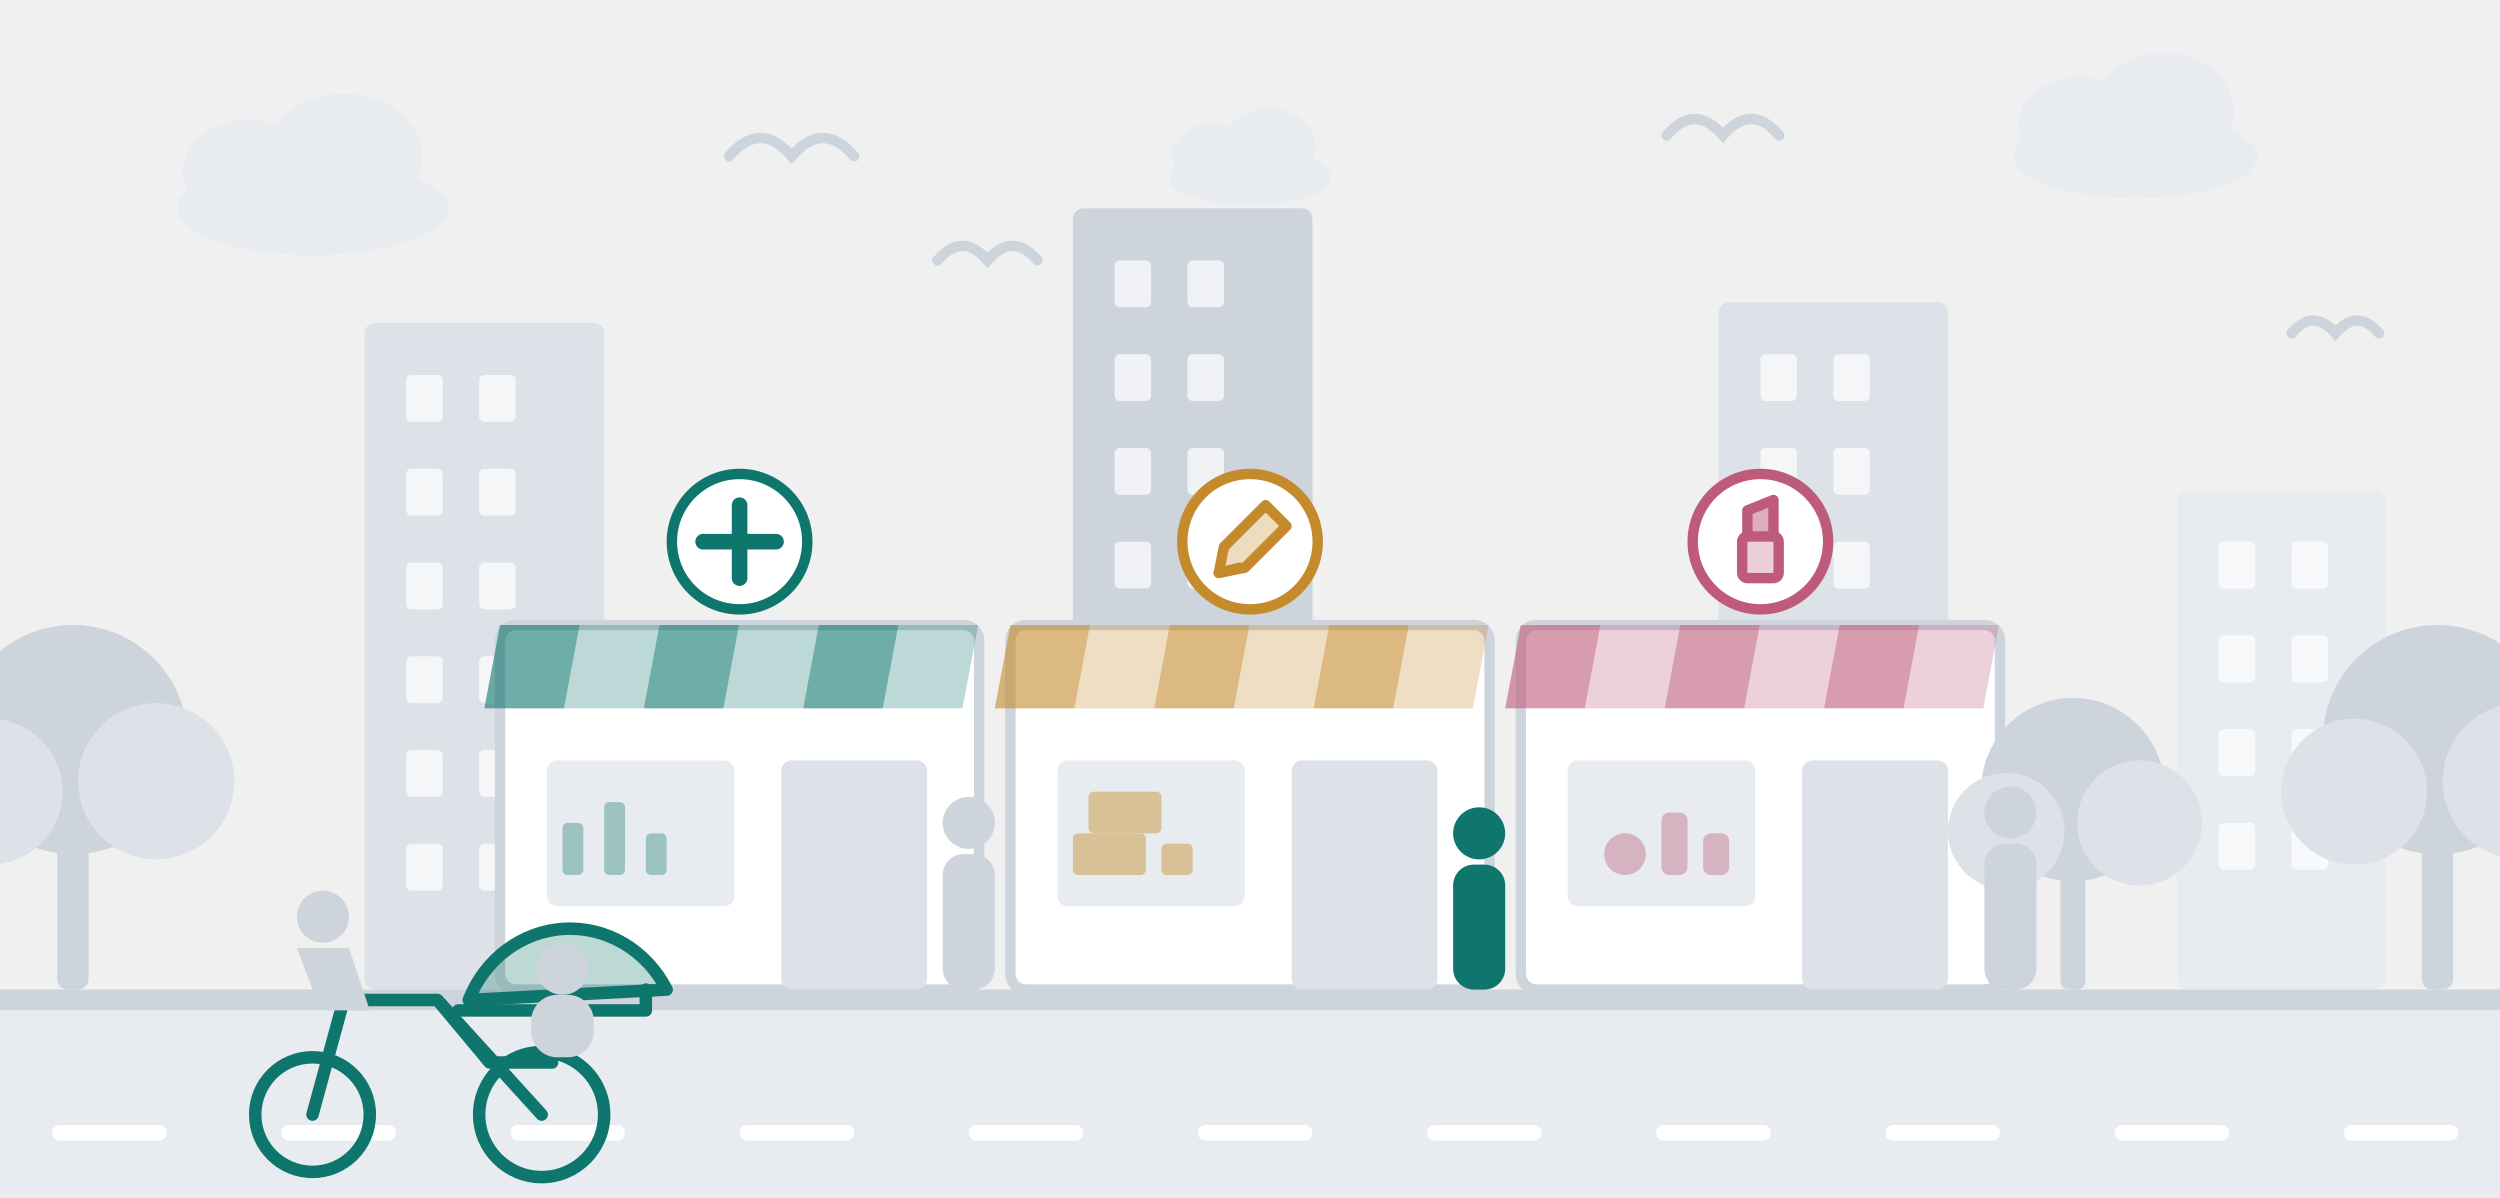
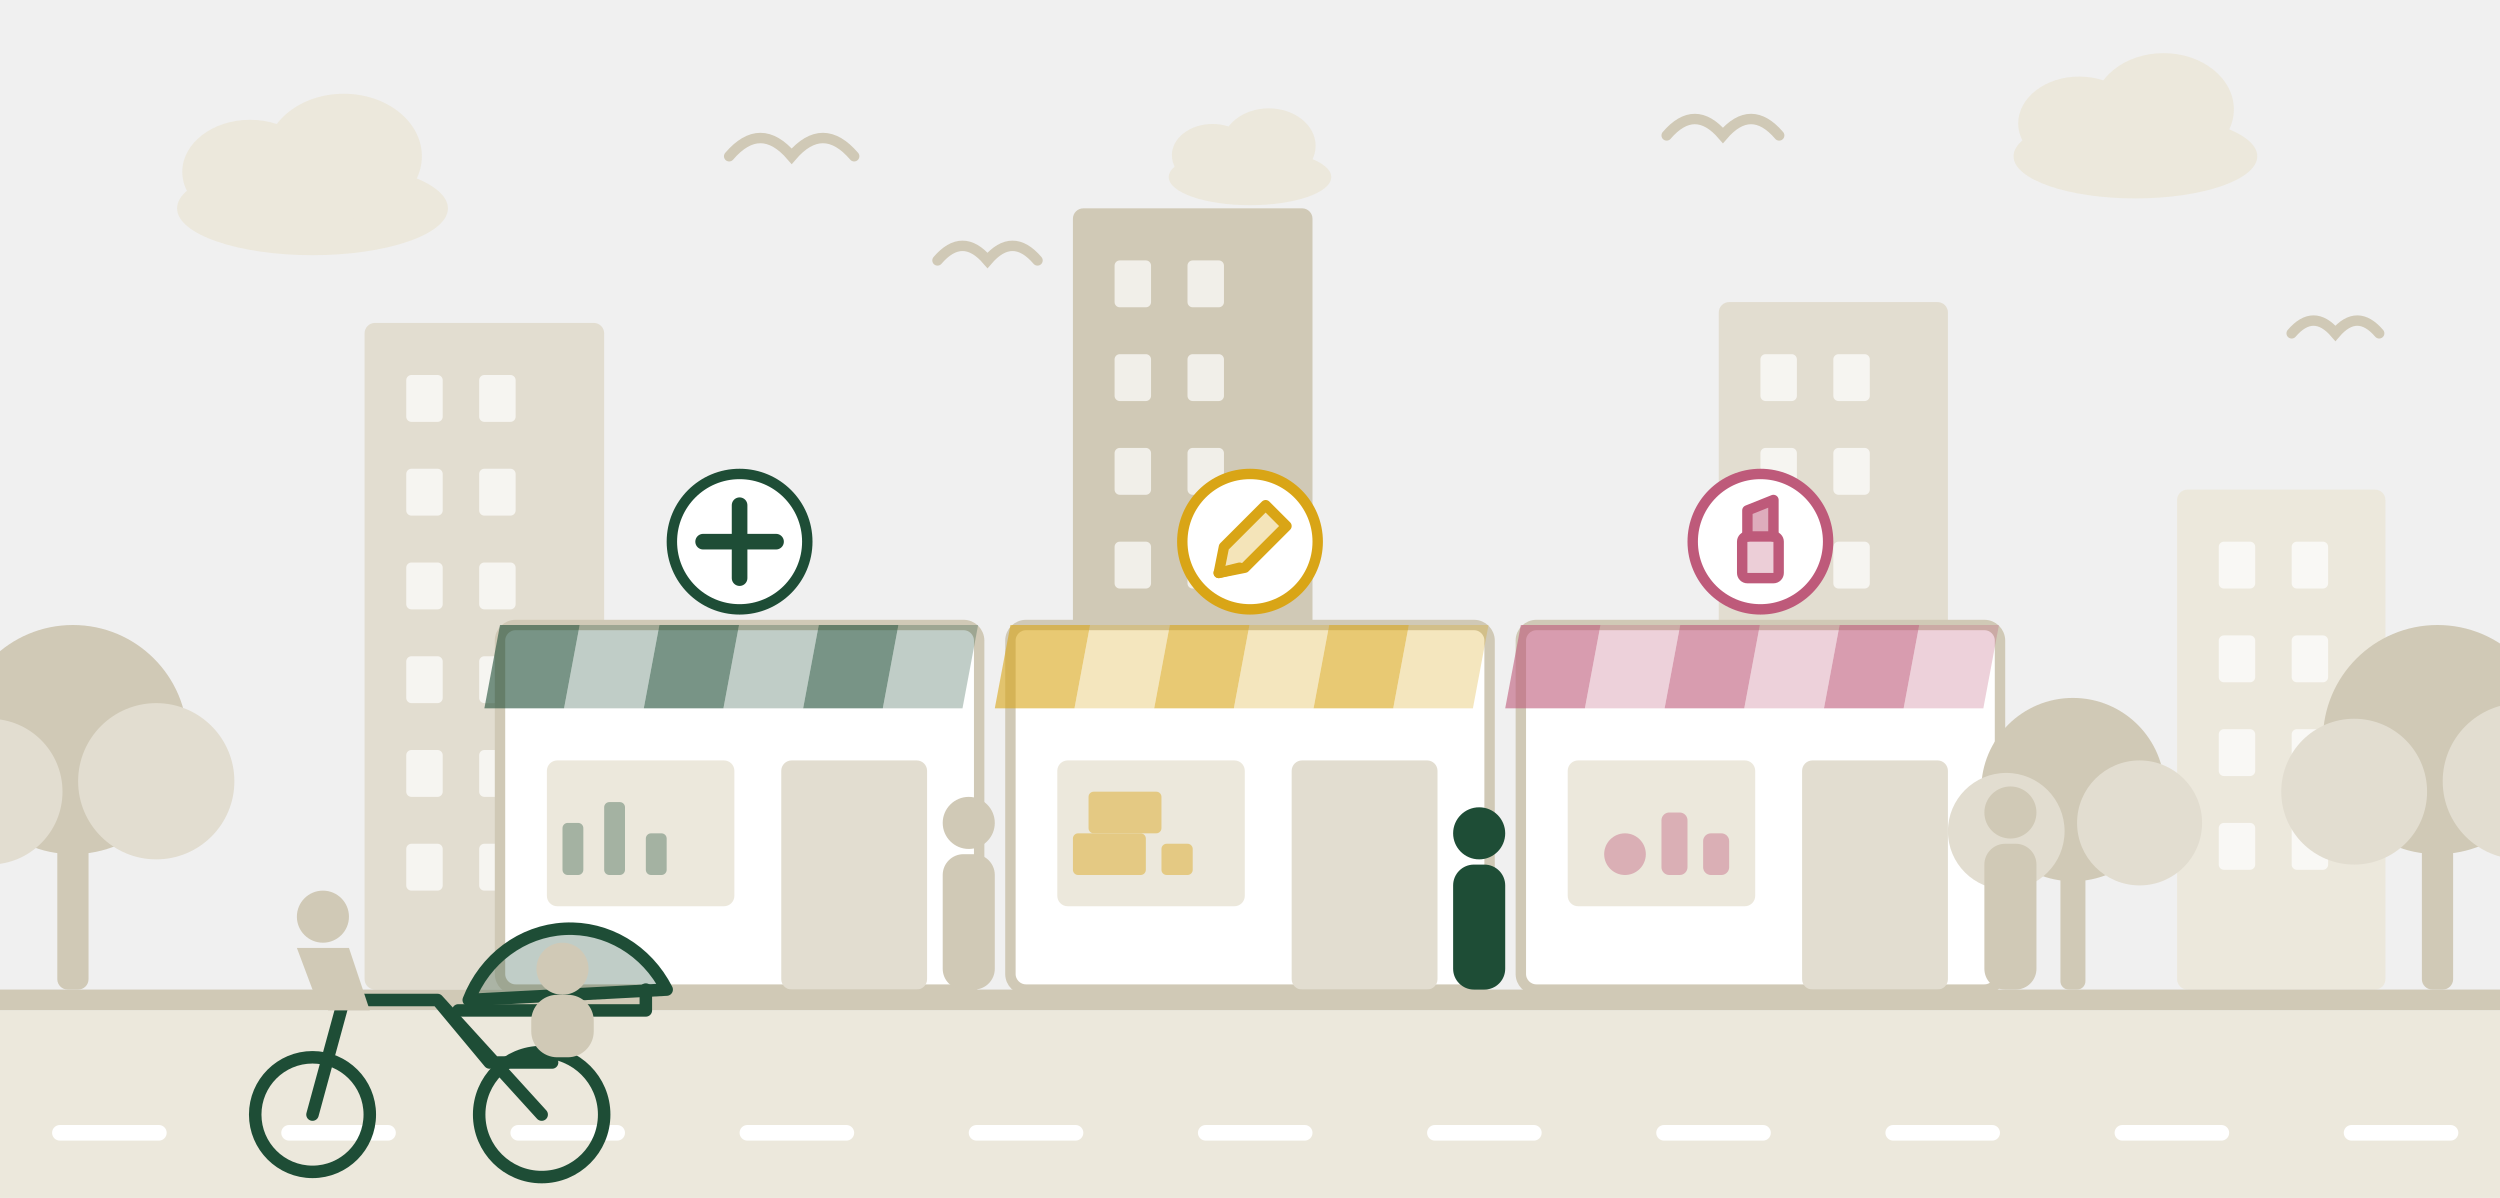
<svg xmlns="http://www.w3.org/2000/svg" viewBox="0 0 480 230">
-   <g fill="#e8ecf0" transform="translate(60 40) scale(1)">
+   <g fill="#ece8dc" transform="translate(60 40) scale(1)">
    <ellipse rx="26" ry="9" />
    <ellipse cx="-12" cy="-7" rx="13" ry="10" />
    <ellipse cx="6" cy="-10" rx="15" ry="12" />
  </g>
-   <g fill="#e8ecf0" transform="translate(410 30) scale(0.9)">
+   <g fill="#ece8dc" transform="translate(410 30) scale(0.9)">
    <ellipse rx="26" ry="9" />
    <ellipse cx="-12" cy="-7" rx="13" ry="10" />
    <ellipse cx="6" cy="-10" rx="15" ry="12" />
  </g>
-   <g fill="#e8ecf0" transform="translate(240 34) scale(0.6)">
+   <g fill="#ece8dc" transform="translate(240 34) scale(0.6)">
    <ellipse rx="26" ry="9" />
    <ellipse cx="-12" cy="-7" rx="13" ry="10" />
    <ellipse cx="6" cy="-10" rx="15" ry="12" />
  </g>
-   <path d="M140 30q6 -7 12 0q6 -7 12 0" fill="none" stroke="#cdd4dc" stroke-width="2" stroke-linecap="round" />
-   <path d="M180 50q4.8 -5.6 9.6 0q4.8 -5.6 9.6 0" fill="none" stroke="#cdd4dc" stroke-width="2" stroke-linecap="round" />
-   <path d="M320 26q5.4 -6.3 10.8 0q5.4 -6.3 10.8 0" fill="none" stroke="#cdd4dc" stroke-width="2" stroke-linecap="round" />
-   <path d="M440 64q4.2 -4.9 8.4 0q4.2 -4.9 8.4 0" fill="none" stroke="#cdd4dc" stroke-width="2" stroke-linecap="round" />
-   <rect x="70" y="62" width="46" height="128" rx="2" fill="#dde2e8" />
+   <path d="M140 30q6 -7 12 0q6 -7 12 0" fill="none" stroke="#d0c9b6" stroke-width="2" stroke-linecap="round" />
+   <path d="M180 50q4.8 -5.6 9.6 0q4.8 -5.6 9.6 0" fill="none" stroke="#d0c9b6" stroke-width="2" stroke-linecap="round" />
+   <path d="M320 26q5.4 -6.3 10.8 0q5.4 -6.3 10.8 0" fill="none" stroke="#d0c9b6" stroke-width="2" stroke-linecap="round" />
+   <path d="M440 64q4.2 -4.9 8.4 0q4.2 -4.9 8.4 0" fill="none" stroke="#d0c9b6" stroke-width="2" stroke-linecap="round" />
+   <rect x="70" y="62" width="46" height="128" rx="2" fill="#e2ddd0" />
  <rect x="78" y="72" width="7" height="9" rx="1" fill="#fff" opacity=".7" />
  <rect x="92" y="72" width="7" height="9" rx="1" fill="#fff" opacity=".7" />
  <rect x="78" y="90" width="7" height="9" rx="1" fill="#fff" opacity=".7" />
  <rect x="92" y="90" width="7" height="9" rx="1" fill="#fff" opacity=".7" />
  <rect x="78" y="108" width="7" height="9" rx="1" fill="#fff" opacity=".7" />
  <rect x="92" y="108" width="7" height="9" rx="1" fill="#fff" opacity=".7" />
  <rect x="78" y="126" width="7" height="9" rx="1" fill="#fff" opacity=".7" />
  <rect x="92" y="126" width="7" height="9" rx="1" fill="#fff" opacity=".7" />
  <rect x="78" y="144" width="7" height="9" rx="1" fill="#fff" opacity=".7" />
  <rect x="92" y="144" width="7" height="9" rx="1" fill="#fff" opacity=".7" />
  <rect x="78" y="162" width="7" height="9" rx="1" fill="#fff" opacity=".7" />
  <rect x="92" y="162" width="7" height="9" rx="1" fill="#fff" opacity=".7" />
-   <rect x="206" y="40" width="46" height="150" rx="2" fill="#cdd4dc" />
+   <rect x="206" y="40" width="46" height="150" rx="2" fill="#d0c9b6" />
  <rect x="214" y="50" width="7" height="9" rx="1" fill="#fff" opacity=".7" />
  <rect x="228" y="50" width="7" height="9" rx="1" fill="#fff" opacity=".7" />
  <rect x="214" y="68" width="7" height="9" rx="1" fill="#fff" opacity=".7" />
  <rect x="228" y="68" width="7" height="9" rx="1" fill="#fff" opacity=".7" />
  <rect x="214" y="86" width="7" height="9" rx="1" fill="#fff" opacity=".7" />
  <rect x="228" y="86" width="7" height="9" rx="1" fill="#fff" opacity=".7" />
  <rect x="214" y="104" width="7" height="9" rx="1" fill="#fff" opacity=".7" />
  <rect x="228" y="104" width="7" height="9" rx="1" fill="#fff" opacity=".7" />
  <rect x="214" y="122" width="7" height="9" rx="1" fill="#fff" opacity=".7" />
  <rect x="228" y="122" width="7" height="9" rx="1" fill="#fff" opacity=".7" />
  <rect x="214" y="140" width="7" height="9" rx="1" fill="#fff" opacity=".7" />
  <rect x="228" y="140" width="7" height="9" rx="1" fill="#fff" opacity=".7" />
  <rect x="214" y="158" width="7" height="9" rx="1" fill="#fff" opacity=".7" />
  <rect x="228" y="158" width="7" height="9" rx="1" fill="#fff" opacity=".7" />
-   <rect x="330" y="58" width="44" height="132" rx="2" fill="#dde2e8" />
+   <rect x="330" y="58" width="44" height="132" rx="2" fill="#e2ddd0" />
  <rect x="338" y="68" width="7" height="9" rx="1" fill="#fff" opacity=".7" />
  <rect x="352" y="68" width="7" height="9" rx="1" fill="#fff" opacity=".7" />
  <rect x="338" y="86" width="7" height="9" rx="1" fill="#fff" opacity=".7" />
  <rect x="352" y="86" width="7" height="9" rx="1" fill="#fff" opacity=".7" />
  <rect x="338" y="104" width="7" height="9" rx="1" fill="#fff" opacity=".7" />
  <rect x="352" y="104" width="7" height="9" rx="1" fill="#fff" opacity=".7" />
  <rect x="338" y="122" width="7" height="9" rx="1" fill="#fff" opacity=".7" />
  <rect x="352" y="122" width="7" height="9" rx="1" fill="#fff" opacity=".7" />
  <rect x="338" y="140" width="7" height="9" rx="1" fill="#fff" opacity=".7" />
  <rect x="352" y="140" width="7" height="9" rx="1" fill="#fff" opacity=".7" />
  <rect x="338" y="158" width="7" height="9" rx="1" fill="#fff" opacity=".7" />
  <rect x="352" y="158" width="7" height="9" rx="1" fill="#fff" opacity=".7" />
-   <rect x="418" y="94" width="40" height="96" rx="2" fill="#e8ecf0" />
+   <rect x="418" y="94" width="40" height="96" rx="2" fill="#ece8dc" />
  <rect x="426" y="104" width="7" height="9" rx="1" fill="#fff" opacity=".7" />
  <rect x="440" y="104" width="7" height="9" rx="1" fill="#fff" opacity=".7" />
  <rect x="426" y="122" width="7" height="9" rx="1" fill="#fff" opacity=".7" />
  <rect x="440" y="122" width="7" height="9" rx="1" fill="#fff" opacity=".7" />
  <rect x="426" y="140" width="7" height="9" rx="1" fill="#fff" opacity=".7" />
  <rect x="440" y="140" width="7" height="9" rx="1" fill="#fff" opacity=".7" />
  <rect x="426" y="158" width="7" height="9" rx="1" fill="#fff" opacity=".7" />
  <rect x="440" y="158" width="7" height="9" rx="1" fill="#fff" opacity=".7" />
  <g transform="translate(14 190) scale(1)">
-     <rect x="-3" y="-34" width="6" height="34" rx="2" fill="#cdd4dc" />
-     <circle cy="-48" r="22" fill="#cdd4dc" />
-     <circle cx="-16" cy="-38" r="14" fill="#dde2e8" />
-     <circle cx="16" cy="-40" r="15" fill="#dde2e8" />
+     <rect x="-3" y="-34" width="6" height="34" rx="2" fill="#d0c9b6" />
+     <circle cy="-48" r="22" fill="#d0c9b6" />
+     <circle cx="-16" cy="-38" r="14" fill="#e2ddd0" />
+     <circle cx="16" cy="-40" r="15" fill="#e2ddd0" />
  </g>
  <g transform="translate(468 190) scale(1)">
-     <rect x="-3" y="-34" width="6" height="34" rx="2" fill="#cdd4dc" />
-     <circle cy="-48" r="22" fill="#cdd4dc" />
-     <circle cx="-16" cy="-38" r="14" fill="#dde2e8" />
-     <circle cx="16" cy="-40" r="15" fill="#dde2e8" />
+     <rect x="-3" y="-34" width="6" height="34" rx="2" fill="#d0c9b6" />
+     <circle cy="-48" r="22" fill="#d0c9b6" />
+     <circle cx="-16" cy="-38" r="14" fill="#e2ddd0" />
+     <circle cx="16" cy="-40" r="15" fill="#e2ddd0" />
  </g>
-   <rect x="96" y="120" width="92" height="70" rx="3" fill="#fff" stroke="#cdd4dc" stroke-width="2" />
-   <path d="M96.0 120h15.3l-3 16h-15.3z" fill="#0f766e" opacity="0.6" />
-   <path d="M111.3 120h15.3l-3 16h-15.3z" fill="#0f766e" opacity="0.28" />
-   <path d="M126.6 120h15.3l-3 16h-15.3z" fill="#0f766e" opacity="0.6" />
-   <path d="M141.9 120h15.3l-3 16h-15.3z" fill="#0f766e" opacity="0.28" />
-   <path d="M157.2 120h15.3l-3 16h-15.3z" fill="#0f766e" opacity="0.6" />
-   <path d="M172.5 120h15.3l-3 16h-15.3z" fill="#0f766e" opacity="0.28" />
-   <rect x="105" y="146" width="36" height="28" rx="2" fill="#e8ecf0" />
-   <rect x="150" y="146" width="28" height="44" rx="2" fill="#dde2e8" />
-   <circle cx="142.0" cy="104" r="13" fill="#fff" stroke="#0f766e" stroke-width="2" />
-   <g transform="translate(142.0 104)" stroke="#0f766e" stroke-width="3" stroke-linecap="round" stroke-linejoin="round" fill="none">
+   <rect x="96" y="120" width="92" height="70" rx="3" fill="#fff" stroke="#d0c9b6" stroke-width="2" />
+   <path d="M96.0 120h15.3l-3 16h-15.3z" fill="#1e4d36" opacity="0.6" />
+   <path d="M111.3 120h15.3l-3 16h-15.3z" fill="#1e4d36" opacity="0.28" />
+   <path d="M126.6 120h15.3l-3 16h-15.3z" fill="#1e4d36" opacity="0.6" />
+   <path d="M141.9 120h15.3l-3 16h-15.3z" fill="#1e4d36" opacity="0.28" />
+   <path d="M157.2 120h15.3l-3 16h-15.3z" fill="#1e4d36" opacity="0.6" />
+   <path d="M172.5 120h15.3l-3 16h-15.3z" fill="#1e4d36" opacity="0.28" />
+   <rect x="105" y="146" width="36" height="28" rx="2" fill="#ece8dc" />
+   <rect x="150" y="146" width="28" height="44" rx="2" fill="#e2ddd0" />
+   <circle cx="142.0" cy="104" r="13" fill="#fff" stroke="#1e4d36" stroke-width="2" />
+   <g transform="translate(142.0 104)" stroke="#1e4d36" stroke-width="3" stroke-linecap="round" stroke-linejoin="round" fill="none">
    <path d="M0 -7v14M-7 0h14" />
  </g>
-   <rect x="194" y="120" width="92" height="70" rx="3" fill="#fff" stroke="#cdd4dc" stroke-width="2" />
-   <path d="M194.0 120h15.3l-3 16h-15.3z" fill="#c58a2b" opacity="0.6" />
-   <path d="M209.3 120h15.3l-3 16h-15.3z" fill="#c58a2b" opacity="0.28" />
-   <path d="M224.6 120h15.3l-3 16h-15.3z" fill="#c58a2b" opacity="0.6" />
-   <path d="M239.9 120h15.3l-3 16h-15.3z" fill="#c58a2b" opacity="0.28" />
-   <path d="M255.2 120h15.3l-3 16h-15.3z" fill="#c58a2b" opacity="0.6" />
-   <path d="M270.5 120h15.3l-3 16h-15.3z" fill="#c58a2b" opacity="0.28" />
-   <rect x="203" y="146" width="36" height="28" rx="2" fill="#e8ecf0" />
-   <rect x="248" y="146" width="28" height="44" rx="2" fill="#dde2e8" />
-   <circle cx="240.0" cy="104" r="13" fill="#fff" stroke="#c58a2b" stroke-width="2" />
-   <g transform="translate(240.0 104)" stroke="#c58a2b" stroke-width="3" stroke-linecap="round" stroke-linejoin="round" fill="none">
-     <path d="M-6 6l1-5 8-8 4 4-8 8z" fill="#c58a2b" fill-opacity=".3" stroke-width="2" />
+   <rect x="194" y="120" width="92" height="70" rx="3" fill="#fff" stroke="#d0c9b6" stroke-width="2" />
+   <path d="M194.0 120h15.3l-3 16h-15.3z" fill="#d9a516" opacity="0.6" />
+   <path d="M209.3 120h15.3l-3 16h-15.3z" fill="#d9a516" opacity="0.28" />
+   <path d="M224.6 120h15.3l-3 16h-15.3z" fill="#d9a516" opacity="0.6" />
+   <path d="M239.9 120h15.3l-3 16h-15.3z" fill="#d9a516" opacity="0.28" />
+   <path d="M255.2 120h15.3l-3 16h-15.3z" fill="#d9a516" opacity="0.6" />
+   <path d="M270.5 120h15.3l-3 16h-15.3z" fill="#d9a516" opacity="0.28" />
+   <rect x="203" y="146" width="36" height="28" rx="2" fill="#ece8dc" />
+   <rect x="248" y="146" width="28" height="44" rx="2" fill="#e2ddd0" />
+   <circle cx="240.0" cy="104" r="13" fill="#fff" stroke="#d9a516" stroke-width="2" />
+   <g transform="translate(240.0 104)" stroke="#d9a516" stroke-width="3" stroke-linecap="round" stroke-linejoin="round" fill="none">
+     <path d="M-6 6l1-5 8-8 4 4-8 8z" fill="#d9a516" fill-opacity=".3" stroke-width="2" />
    <path d="M-6 6l4-1" stroke-width="2" />
  </g>
-   <rect x="292" y="120" width="92" height="70" rx="3" fill="#fff" stroke="#cdd4dc" stroke-width="2" />
+   <rect x="292" y="120" width="92" height="70" rx="3" fill="#fff" stroke="#d0c9b6" stroke-width="2" />
  <path d="M292.0 120h15.3l-3 16h-15.3z" fill="#be5a7a" opacity="0.6" />
  <path d="M307.3 120h15.3l-3 16h-15.3z" fill="#be5a7a" opacity="0.28" />
  <path d="M322.6 120h15.3l-3 16h-15.3z" fill="#be5a7a" opacity="0.6" />
  <path d="M337.9 120h15.3l-3 16h-15.3z" fill="#be5a7a" opacity="0.28" />
  <path d="M353.2 120h15.3l-3 16h-15.3z" fill="#be5a7a" opacity="0.6" />
  <path d="M368.5 120h15.3l-3 16h-15.3z" fill="#be5a7a" opacity="0.28" />
-   <rect x="301" y="146" width="36" height="28" rx="2" fill="#e8ecf0" />
-   <rect x="346" y="146" width="28" height="44" rx="2" fill="#dde2e8" />
+   <rect x="301" y="146" width="36" height="28" rx="2" fill="#ece8dc" />
+   <rect x="346" y="146" width="28" height="44" rx="2" fill="#e2ddd0" />
  <circle cx="338.0" cy="104" r="13" fill="#fff" stroke="#be5a7a" stroke-width="2" />
  <g transform="translate(338.0 104)" stroke="#be5a7a" stroke-width="3" stroke-linecap="round" stroke-linejoin="round" fill="none">
    <rect x="-3.5" y="-1" width="7" height="8" rx="1" fill="#be5a7a" fill-opacity=".3" stroke-width="2" />
    <path d="M-2.5 -1v-5l5 -2v7" stroke-width="2" fill="#be5a7a" fill-opacity=".5" />
  </g>
-   <g fill="#0f766e" opacity=".35">
+   <g fill="#1e4d36" opacity=".35">
    <rect x="108" y="158" width="4" height="10" rx="1" />
    <rect x="116" y="154" width="4" height="14" rx="1" />
    <rect x="124" y="160" width="4" height="8" rx="1" />
  </g>
-   <g fill="#c58a2b" opacity=".45">
+   <g fill="#d9a516" opacity=".45">
    <rect x="206" y="160" width="14" height="8" rx="1" />
    <rect x="209" y="152" width="14" height="8" rx="1" />
    <rect x="223" y="162" width="6" height="6" rx="1" />
  </g>
  <g fill="#be5a7a" opacity=".4">
    <circle cx="312" cy="164" r="4" />
    <rect x="319" y="156" width="5" height="12" rx="1.5" />
    <rect x="327" y="160" width="5" height="8" rx="1.5" />
  </g>
  <g transform="translate(398 190) scale(0.8)">
-     <rect x="-3" y="-34" width="6" height="34" rx="2" fill="#cdd4dc" />
-     <circle cy="-48" r="22" fill="#cdd4dc" />
-     <circle cx="-16" cy="-38" r="14" fill="#dde2e8" />
-     <circle cx="16" cy="-40" r="15" fill="#dde2e8" />
+     <rect x="-3" y="-34" width="6" height="34" rx="2" fill="#d0c9b6" />
+     <circle cy="-48" r="22" fill="#d0c9b6" />
+     <circle cx="-16" cy="-38" r="14" fill="#e2ddd0" />
+     <circle cx="16" cy="-40" r="15" fill="#e2ddd0" />
  </g>
-   <rect y="190" width="480" height="4" fill="#cdd4dc" />
-   <rect y="194" width="480" height="36" fill="#e8ecf0" />
+   <rect y="190" width="480" height="4" fill="#d0c9b6" />
+   <rect y="194" width="480" height="36" fill="#ece8dc" />
  <rect x="10" y="216" width="22" height="3" rx="1.5" fill="#fff" />
  <rect x="54" y="216" width="22" height="3" rx="1.5" fill="#fff" />
  <rect x="98" y="216" width="22" height="3" rx="1.5" fill="#fff" />
  <rect x="142" y="216" width="22" height="3" rx="1.5" fill="#fff" />
  <rect x="186" y="216" width="22" height="3" rx="1.5" fill="#fff" />
  <rect x="230" y="216" width="22" height="3" rx="1.5" fill="#fff" />
  <rect x="274" y="216" width="22" height="3" rx="1.5" fill="#fff" />
  <rect x="318" y="216" width="22" height="3" rx="1.5" fill="#fff" />
  <rect x="362" y="216" width="22" height="3" rx="1.5" fill="#fff" />
  <rect x="406" y="216" width="22" height="3" rx="1.5" fill="#fff" />
  <rect x="450" y="216" width="22" height="3" rx="1.5" fill="#fff" />
-   <g transform="translate(60 214)" stroke="#0f766e" stroke-width="2.4" fill="none" stroke-linecap="round" stroke-linejoin="round">
+   <g transform="translate(60 214)" stroke="#1e4d36" stroke-width="2.4" fill="none" stroke-linecap="round" stroke-linejoin="round">
    <circle cx="0" cy="0" r="11" />
    <circle cx="44" cy="0" r="12" />
    <path d="M0 0L6 -22M6 -22L24 -22L34 -10M24 -22L44 0M34 -10h12" />
    <path d="M28 -20h36v-4" />
-     <path d="M30 -22a21 22 0 0 1 38 -2z" fill="#0f766e" fill-opacity=".28" />
+     <path d="M30 -22a21 22 0 0 1 38 -2z" fill="#1e4d36" fill-opacity=".28" />
  </g>
-   <g transform="translate(60 214)" fill="#cdd4dc">
+   <g transform="translate(60 214)" fill="#d0c9b6">
    <circle cx="2" cy="-38" r="5" />
    <path d="M-3 -32h10l4 12h-8l-3 -4z" />
    <circle cx="48" cy="-28" r="5" />
    <rect x="42" y="-23" width="12" height="12" rx="5" />
  </g>
  <g transform="translate(186 190)">
-     <circle cy="-32" r="5" fill="#cdd4dc" />
-     <rect x="-5" y="-26" width="10" height="26" rx="4" fill="#cdd4dc" />
+     <circle cy="-32" r="5" fill="#d0c9b6" />
+     <rect x="-5" y="-26" width="10" height="26" rx="4" fill="#d0c9b6" />
  </g>
  <g transform="translate(284 190)">
-     <circle cy="-30" r="5" fill="#0f766e" />
-     <rect x="-5" y="-24" width="10" height="24" rx="4" fill="#0f766e" />
+     <circle cy="-30" r="5" fill="#1e4d36" />
+     <rect x="-5" y="-24" width="10" height="24" rx="4" fill="#1e4d36" />
  </g>
  <g transform="translate(386 190)">
-     <circle cy="-34" r="5" fill="#cdd4dc" />
-     <rect x="-5" y="-28" width="10" height="28" rx="4" fill="#cdd4dc" />
+     <circle cy="-34" r="5" fill="#d0c9b6" />
+     <rect x="-5" y="-28" width="10" height="28" rx="4" fill="#d0c9b6" />
  </g>
</svg>
